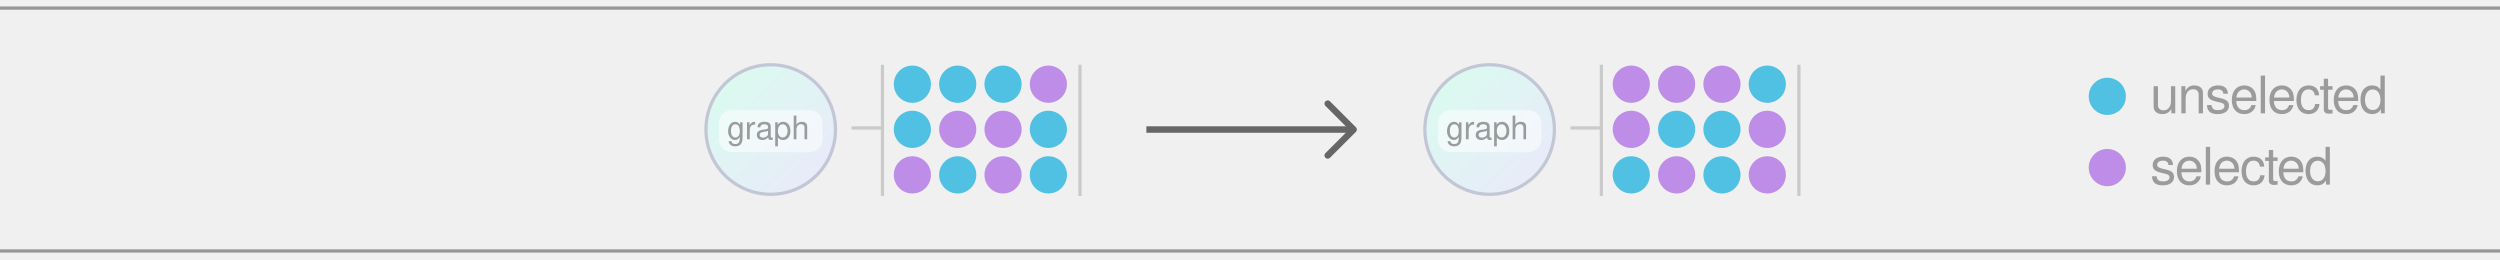
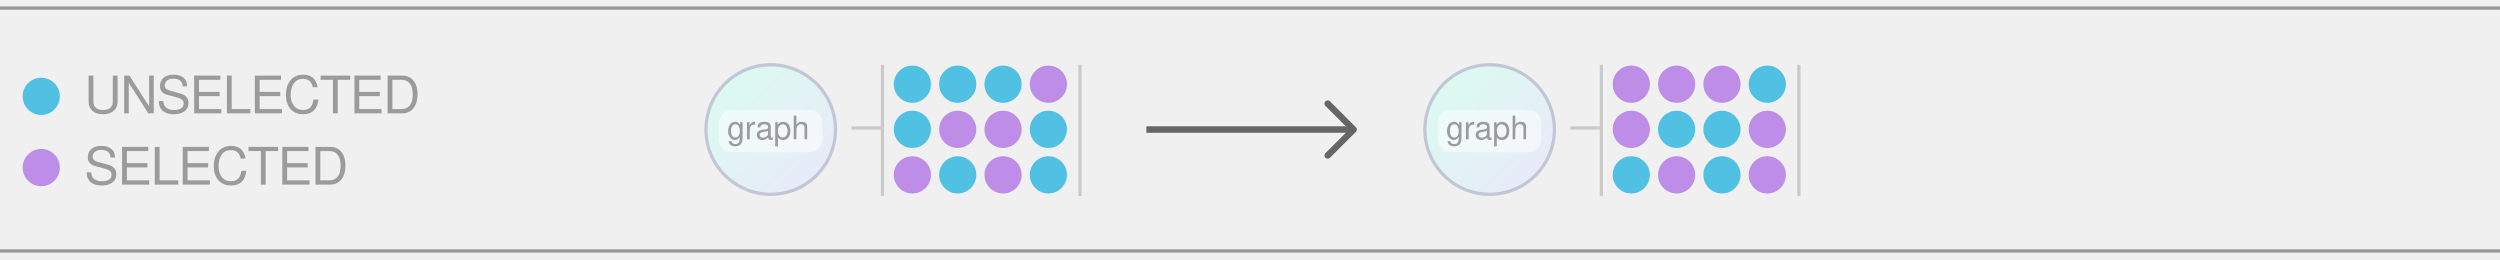
<svg xmlns="http://www.w3.org/2000/svg" xmlns:xlink="http://www.w3.org/1999/xlink" width="772px" height="80px" viewBox="0 0 772 80" version="1.1">
  <defs>
    <rect id="path-1" x="-6" y="2" width="784" height="76" />
    <mask id="mask-2" maskContentUnits="userSpaceOnUse" maskUnits="objectBoundingBox" x="0" y="0" width="784" height="76" fill="white">
      <use xlink:href="#path-1" />
    </mask>
    <linearGradient x1="14.999%" y1="13.838%" x2="87.396%" y2="88.282%" id="linearGradient-3">
      <stop stop-color="#DBFAF0" offset="0%" />
      <stop stop-color="#E8EBF9" offset="97.322%" />
      <stop stop-color="#E8EAF9" offset="100%" />
    </linearGradient>
  </defs>
  <g id="Graph-Functions---selection" stroke="none" stroke-width="1" fill="none" fill-rule="evenodd">
    <use id="Rectangle" stroke="#979797" mask="url(#mask-2)" stroke-width="2" xlink:href="#path-1" />
    <g id="invert_selection" transform="translate(218, 20)">
      <g id="Wireframe-Line-01" transform="translate(136, 10)" stroke="#666666">
        <g>
          <polyline id="arrowhead" stroke-width="2" stroke-linecap="round" stroke-linejoin="round" points="56 2 64 10 56 18" />
          <path d="M63,10 L0,10" id="Line" stroke-width="2" />
        </g>
      </g>
      <g id="small_icon__select_nodes-copy">
        <ellipse id="small_icon__node" fill="#50C1E3" cx="63.739" cy="19.943" rx="5.739" ry="5.75" />
        <ellipse id="small_icon__node-copy-3" fill="#50C1E3" cx="63.739" cy="6" rx="5.739" ry="5.75" />
        <ellipse id="small_icon__node-copy-4" fill="#BD8DE8" cx="63.739" cy="34" rx="5.739" ry="5.75" />
        <ellipse id="small_icon__node-copy-13" fill="#BD8DE8" cx="77.739" cy="19.943" rx="5.739" ry="5.75" />
        <ellipse id="small_icon__node-copy-12" fill="#50C1E3" cx="77.739" cy="6" rx="5.739" ry="5.75" />
        <ellipse id="small_icon__node-copy-11" fill="#50C1E3" cx="77.739" cy="34" rx="5.739" ry="5.75" />
        <ellipse id="small_icon__node-copy-16" fill="#BD8DE8" cx="91.739" cy="19.943" rx="5.739" ry="5.75" />
        <ellipse id="small_icon__node-copy-15" fill="#50C1E3" cx="91.739" cy="6" rx="5.739" ry="5.75" />
        <ellipse id="small_icon__node-copy-14" fill="#BD8DE8" cx="91.739" cy="34" rx="5.739" ry="5.75" />
        <ellipse id="small_icon__node-copy-19" fill="#50C1E3" cx="105.739" cy="19.943" rx="5.739" ry="5.75" />
        <ellipse id="small_icon__node-copy-18" fill="#BD8DE8" cx="105.739" cy="6" rx="5.739" ry="5.75" />
        <ellipse id="small_icon__node-copy-17" fill="#50C1E3" cx="105.739" cy="34" rx="5.739" ry="5.75" />
        <g id="graph-object">
          <ellipse id="graph-shape" stroke="#C2C6D5" stroke-width="1" fill="url(#linearGradient-3)" fill-rule="evenodd" cx="20" cy="20" rx="20" ry="20" />
          <rect id="graph-text-box" fill-opacity="0.528" fill="#FFFFFF" fill-rule="evenodd" x="4" y="14" width="32" height="13" rx="4" />
          <text id="graph-text" font-family="Helvetica-Light, Helvetica" font-size="10" font-weight="300" fill="#9B9B9B">
            <tspan x="6.5" y="23">graph</tspan>
          </text>
        </g>
        <path d="M54.5,0.5 L54.5,40" id="Line" stroke="#CACACA" stroke-linecap="square" />
        <path d="M115.5,0.5 L115.5,40" id="Line" stroke="#CACACA" stroke-linecap="square" />
        <path d="M54.266,19.512 L45.445,19.512" id="Line" stroke="#CACACA" stroke-linecap="square" />
      </g>
      <g id="small_icon__select_nodes-copy-2" transform="translate(222, 0)">
        <ellipse id="small_icon__node" fill="#BD8DE8" cx="63.739" cy="19.943" rx="5.739" ry="5.75" />
        <ellipse id="small_icon__node-copy-3" fill="#BD8DE8" cx="63.739" cy="6" rx="5.739" ry="5.75" />
        <ellipse id="small_icon__node-copy-4" fill="#50C1E3" cx="63.739" cy="34" rx="5.739" ry="5.75" />
        <ellipse id="small_icon__node-copy-13" fill="#50C1E3" cx="77.739" cy="19.943" rx="5.739" ry="5.75" />
        <ellipse id="small_icon__node-copy-12" fill="#BD8DE8" cx="77.739" cy="6" rx="5.739" ry="5.75" />
        <ellipse id="small_icon__node-copy-11" fill="#BD8DE8" cx="77.739" cy="34" rx="5.739" ry="5.75" />
        <ellipse id="small_icon__node-copy-16" fill="#50C1E3" cx="91.739" cy="19.943" rx="5.739" ry="5.75" />
        <ellipse id="small_icon__node-copy-15" fill="#BD8DE8" cx="91.739" cy="6" rx="5.739" ry="5.75" />
        <ellipse id="small_icon__node-copy-14" fill="#50C1E3" cx="91.739" cy="34" rx="5.739" ry="5.75" />
        <ellipse id="small_icon__node-copy-19" fill="#BD8DE8" cx="105.739" cy="19.943" rx="5.739" ry="5.75" />
        <ellipse id="small_icon__node-copy-18" fill="#50C1E3" cx="105.739" cy="6" rx="5.739" ry="5.75" />
        <ellipse id="small_icon__node-copy-17" fill="#BD8DE8" cx="105.739" cy="34" rx="5.739" ry="5.75" />
        <g id="graph-object">
          <ellipse id="graph-shape" stroke="#C2C6D5" stroke-width="1" fill="url(#linearGradient-3)" fill-rule="evenodd" cx="20" cy="20" rx="20" ry="20" />
          <rect id="graph-text-box" fill-opacity="0.528" fill="#FFFFFF" fill-rule="evenodd" x="4" y="14" width="32" height="13" rx="4" />
          <text id="graph-text" font-family="Helvetica-Light, Helvetica" font-size="10" font-weight="300" fill="#9B9B9B">
            <tspan x="6.5" y="23">graph</tspan>
          </text>
        </g>
        <path d="M54.5,0.5 L54.5,40" id="Line" stroke="#CACACA" stroke-linecap="square" />
        <path d="M115.5,0.5 L115.5,40" id="Line" stroke="#CACACA" stroke-linecap="square" />
        <path d="M54.266,19.512 L45.445,19.512" id="Line" stroke="#CACACA" stroke-linecap="square" />
      </g>
    </g>
-     <g id="selected_unselected_nodes" transform="translate(645, 20)">
+     <g id="selected_unselected_nodes" transform="translate(7, 20)">
      <ellipse id="small_icon__node-copy-3" fill="#50C1E3" cx="5.739" cy="9.75" rx="5.739" ry="5.75" />
-       <text id="unselected" font-family="HelveticaNeue, Helvetica Neue" font-size="16" font-weight="normal" letter-spacing="-0.417" fill="#9B9B9B">
-         <tspan x="19" y="15">unselected</tspan>
+       <text id="UNSELECTED" font-family="HelveticaNeue, Helvetica Neue" font-size="16" font-weight="normal" letter-spacing="-0.417" fill="#9B9B9B">
+         <tspan x="19" y="15">UNSELECTED</tspan>
      </text>
      <ellipse id="small_icon__node-copy-5" fill="#BD8DE8" cx="5.739" cy="31.75" rx="5.739" ry="5.75" />
-       <text id="selected" font-family="HelveticaNeue, Helvetica Neue" font-size="16" font-weight="normal" letter-spacing="-0.417" fill="#9B9B9B">
-         <tspan x="19" y="37">selected</tspan>
+       <text id="SELECTED" font-family="HelveticaNeue, Helvetica Neue" font-size="16" font-weight="normal" letter-spacing="-0.417" fill="#9B9B9B">
+         <tspan x="19" y="37">SELECTED</tspan>
      </text>
    </g>
  </g>
</svg>
